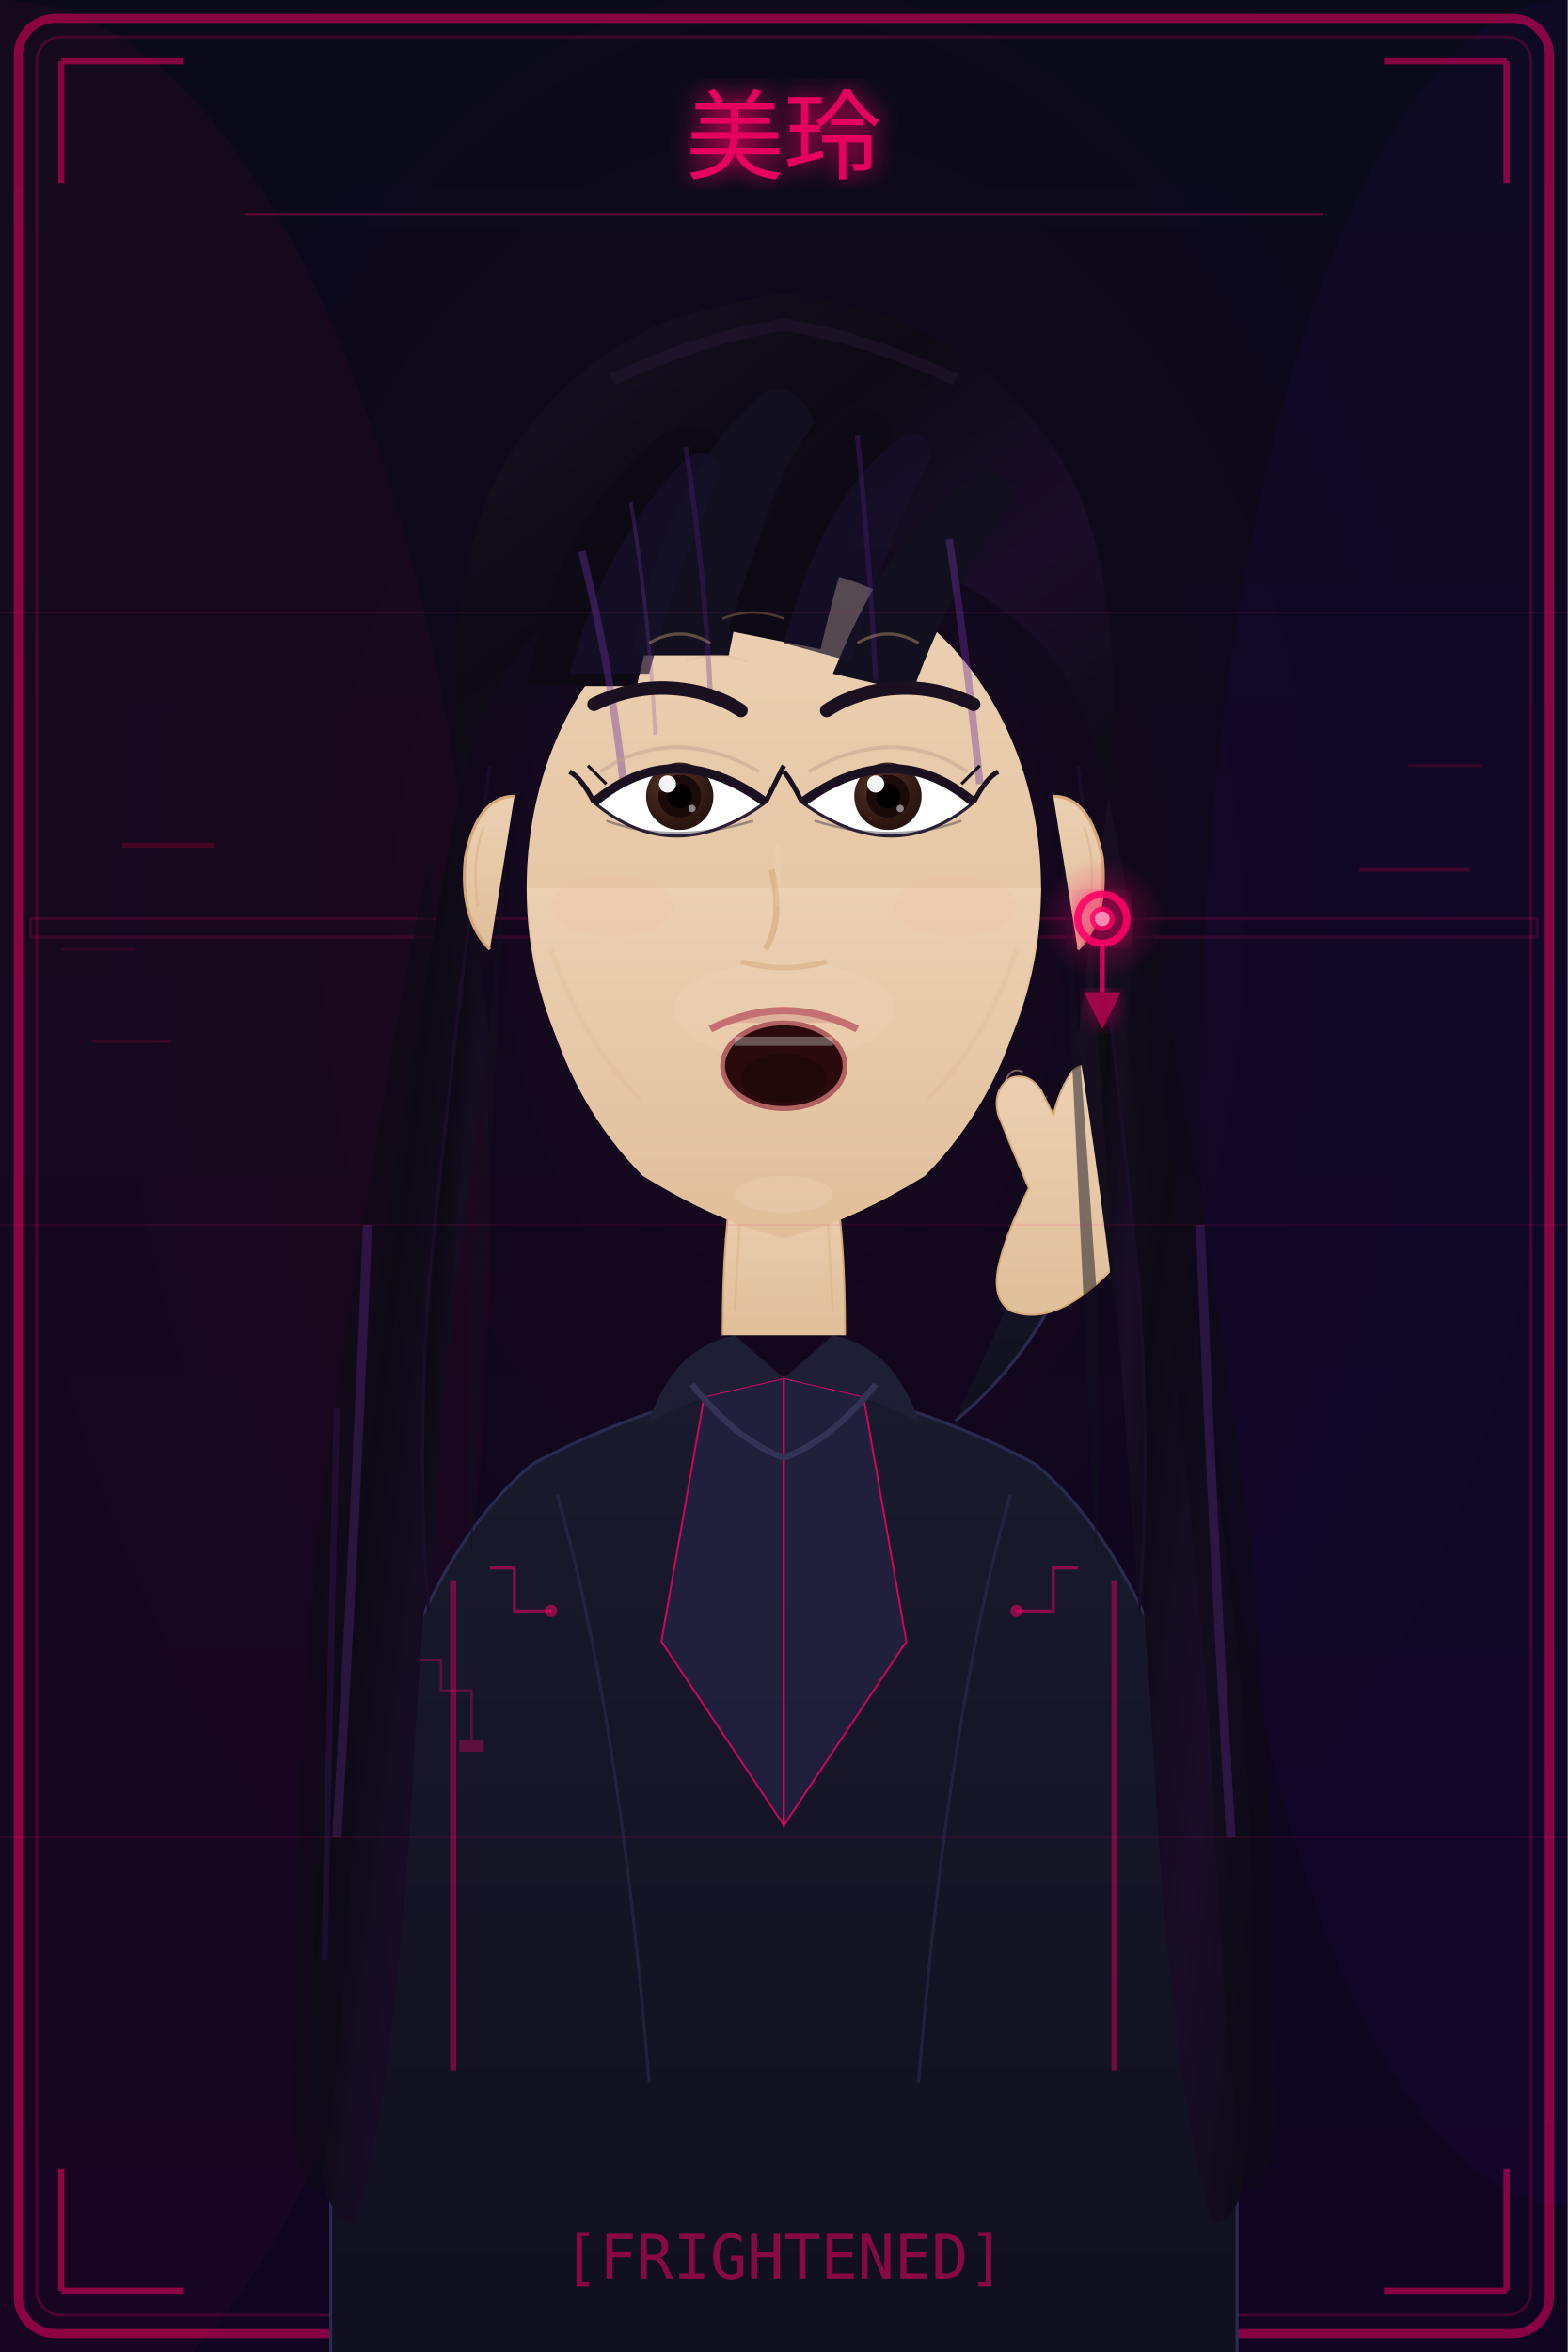
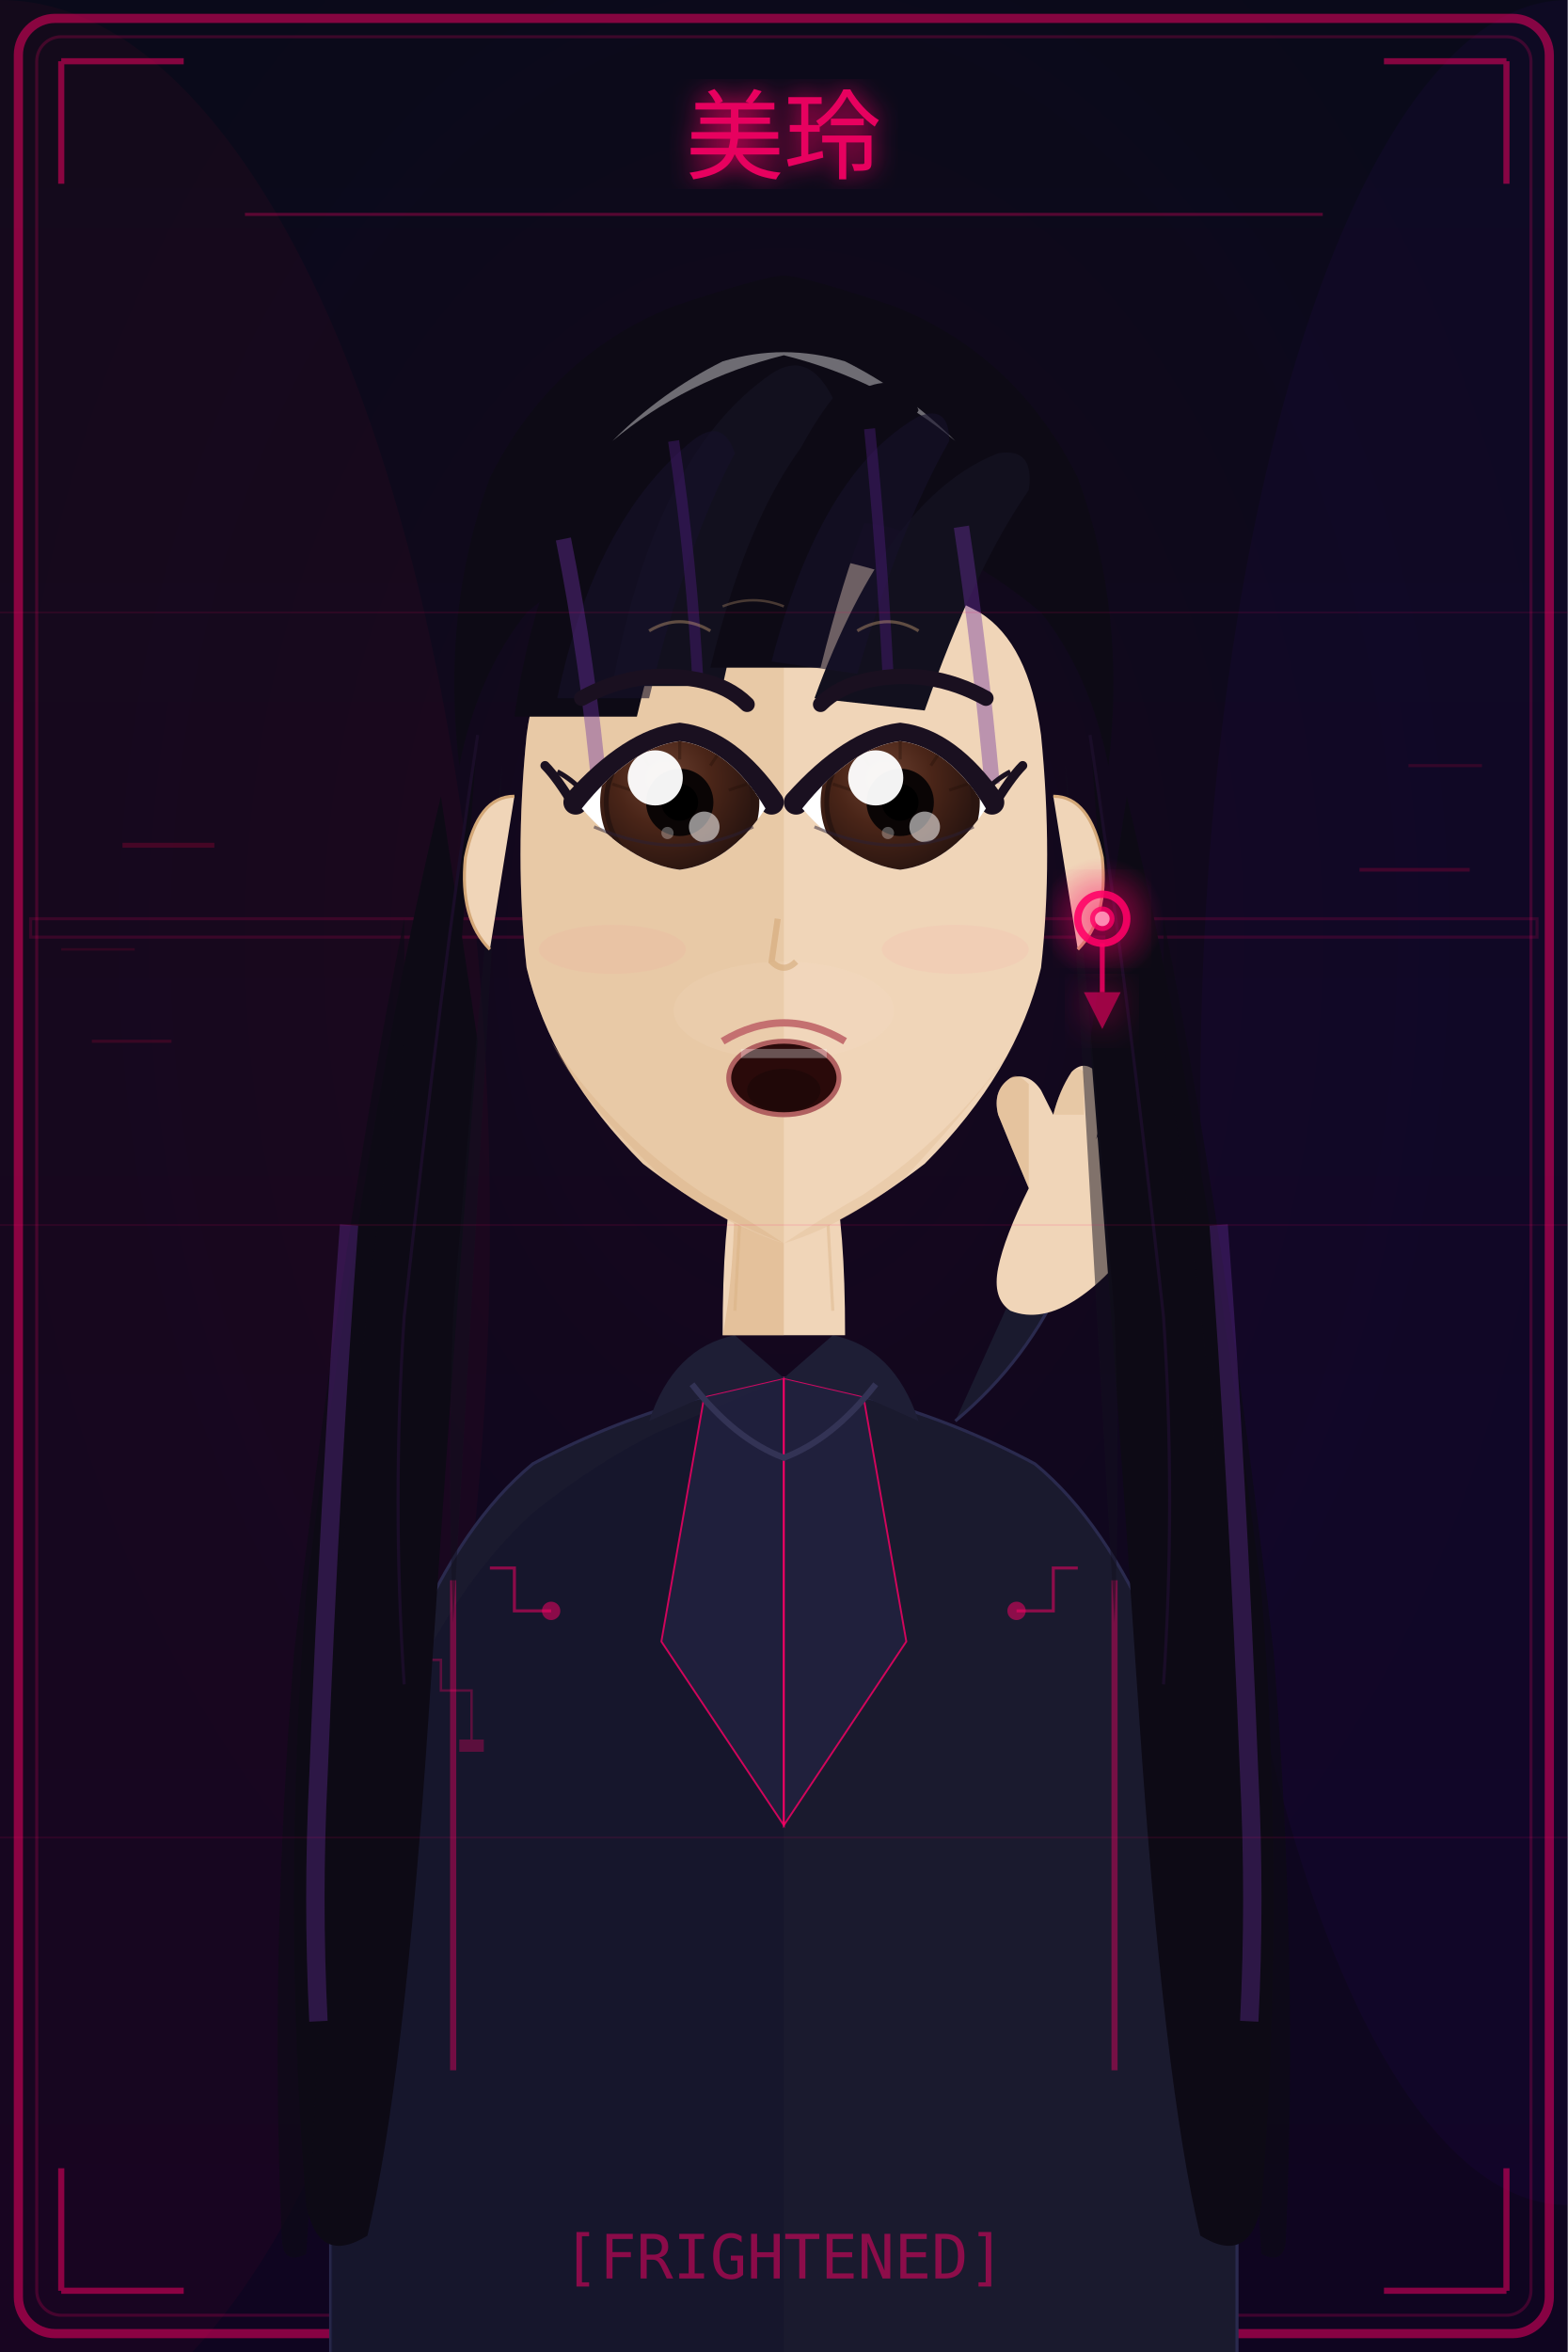
<svg xmlns="http://www.w3.org/2000/svg" width="256" height="384" viewBox="0 0 256 384">
  <defs>
    <linearGradient id="bgGrad" x1="0" y1="0" x2="0" y2="1">
      <stop offset="0%" stop-color="#0a0a1a" />
      <stop offset="100%" stop-color="#0f0520" />
    </linearGradient>
-     <linearGradient id="skinGrad" x1="0" y1="0" x2="0" y2="1">
-       <stop offset="0%" stop-color="#ecd0b2" />
-       <stop offset="100%" stop-color="#e0bf9a" />
-     </linearGradient>
-     <linearGradient id="hairGrad" x1="0" y1="0" x2="1" y2="1">
-       <stop offset="0%" stop-color="#1a1025" />
-       <stop offset="40%" stop-color="#0d0a15" />
-       <stop offset="70%" stop-color="#1a0d28" />
-       <stop offset="100%" stop-color="#0d0a15" />
-     </linearGradient>
-     <linearGradient id="jacketGrad" x1="0" y1="0" x2="0" y2="1">
-       <stop offset="0%" stop-color="#1a1a2e" />
-       <stop offset="100%" stop-color="#0f0f1e" />
-     </linearGradient>
+     <radialGradient id="irisGradL" cx="0.4" cy="0.35" r="0.6">
+       <stop offset="0%" stop-color="#6b4030" />
+       <stop offset="50%" stop-color="#4a2518" />
+       <stop offset="100%" stop-color="#2a1510" />
+     </radialGradient>
+     <radialGradient id="irisGradR" cx="0.4" cy="0.35" r="0.6">
+       <stop offset="0%" stop-color="#6b4030" />
+       <stop offset="50%" stop-color="#4a2518" />
+       <stop offset="100%" stop-color="#2a1510" />
+     </radialGradient>
    <radialGradient id="earringGlow" cx="0.5" cy="0.5" r="0.5">
      <stop offset="0%" stop-color="#ff0066" stop-opacity="0.8" />
      <stop offset="100%" stop-color="#ff0066" stop-opacity="0" />
-     </radialGradient>
-     <radialGradient id="irisGrad" cx="0.4" cy="0.35" r="0.6">
-       <stop offset="0%" stop-color="#5a3528" />
-       <stop offset="100%" stop-color="#2a1510" />
    </radialGradient>
    <radialGradient id="fearAura" cx="0.5" cy="0.4" r="0.6">
      <stop offset="0%" stop-color="#ff0033" stop-opacity="0.05" />
      <stop offset="100%" stop-color="#0a0a1a" stop-opacity="0" />
    </radialGradient>
-     <filter id="neonGlow">
-       <feGaussianBlur stdDeviation="2" result="blur" />
+     <filter id="glow" x="-50%" y="-50%" width="200%" height="200%">
+       <feGaussianBlur stdDeviation="3" result="b" />
      <feMerge>
-         <feMergeNode in="blur" />
+         <feMergeNode in="b" />
        <feMergeNode in="SourceGraphic" />
      </feMerge>
    </filter>
-     <filter id="trembleGlow">
-       <feGaussianBlur stdDeviation="1.5" result="blur" />
+     <filter id="neonGlow">
+       <feGaussianBlur stdDeviation="2" result="blur" />
      <feMerge>
        <feMergeNode in="blur" />
        <feMergeNode in="SourceGraphic" />
      </feMerge>
    </filter>
  </defs>
  <rect width="256" height="384" fill="url(#bgGrad)" />
  <rect width="256" height="384" fill="url(#fearAura)" />
  <ellipse cx="0" cy="200" rx="80" ry="200" fill="#ff0033" opacity="0.04" />
  <ellipse cx="256" cy="180" rx="60" ry="180" fill="#6600ff" opacity="0.04" />
  <rect x="3" y="3" width="250" height="378" rx="6" fill="none" stroke="#ff0066" stroke-width="1.5" opacity="0.5" />
  <rect x="6" y="6" width="244" height="372" rx="4" fill="none" stroke="#ff0066" stroke-width="0.5" opacity="0.2" />
  <rect x="5" y="150" width="246" height="3" fill="none" stroke="#ff0066" stroke-width="0.5" opacity="0.15" />
  <text x="128" y="28" font-family="monospace" font-size="16" fill="#ff0066" text-anchor="middle" filter="url(#neonGlow)" opacity="0.9">美玲</text>
  <line x1="40" y1="35" x2="216" y2="35" stroke="#ff0066" stroke-width="0.5" opacity="0.3" />
-   <path d="M54,316 Q64,258 87,239 Q100,232 115,228 L128,225 L141,228 Q156,232 169,239 Q192,258 202,316 L202,390 L54,390 Z" fill="url(#jacketGrad)" stroke="#2a2a4e" stroke-width="0.5" />
+   <path d="M54,316 Q64,258 87,239 Q100,232 115,228 L128,225 L141,228 Q156,232 169,239 Q192,258 202,316 L202,390 L54,390 Z" fill="#1a1a2e" stroke="#2a2a4e" stroke-width="0.5" />
+   <path d="M54,316 Q64,268 87,247 Q97,239 107,234 L128,225 L128,390 L54,390 Z" fill="#12122a" opacity="0.5" />
  <path d="M115,228 L108,268 L128,298 L128,225 Z" fill="#222240" stroke="#ff0066" stroke-width="0.3" opacity="0.8" />
  <path d="M141,228 L148,268 L128,298 L128,225 Z" fill="#222240" stroke="#ff0066" stroke-width="0.3" opacity="0.8" />
  <path d="M106,232 Q110,220 120,218 L128,225 L115,228 Z" fill="#1e1e35" />
  <path d="M150,232 Q146,220 136,218 L128,225 L141,228 Z" fill="#1e1e35" />
  <line x1="74" y1="258" x2="74" y2="338" stroke="#ff0066" stroke-width="1" opacity="0.4" />
  <line x1="182" y1="258" x2="182" y2="338" stroke="#ff0066" stroke-width="1" opacity="0.4" />
  <path d="M80,256 L84,256 L84,263 L90,263" fill="none" stroke="#ff0066" stroke-width="0.5" opacity="0.5" />
-   <circle cx="90" cy="263" r="1" fill="#ff0066" opacity="0.5" />
+   <circle cx="90" cy="263" r="1.5" fill="#ff0066" opacity="0.5" />
  <path d="M176,256 L172,256 L172,263 L166,263" fill="none" stroke="#ff0066" stroke-width="0.5" opacity="0.5" />
-   <circle cx="166" cy="263" r="1" fill="#ff0066" opacity="0.5" />
+   <circle cx="166" cy="263" r="1.5" fill="#ff0066" opacity="0.5" />
  <path d="M67,271 L72,271 L72,276 L77,276 L77,284" fill="none" stroke="#ff0066" stroke-width="0.4" opacity="0.3" />
  <rect x="75" y="284" width="4" height="2" fill="#ff0066" opacity="0.3" />
-   <path d="M91,244 Q101,279 106,340" fill="none" stroke="#2a2a4e" stroke-width="0.5" opacity="0.6" />
-   <path d="M165,244 Q155,279 150,340" fill="none" stroke="#2a2a4e" stroke-width="0.5" opacity="0.6" />
-   <path d="M156,232 Q168,222 174,208 Q177,198 175,190" fill="url(#jacketGrad)" stroke="#2a2a4e" stroke-width="0.5" />
-   <path d="M168,194 Q165,187 163,182 Q162,178 165,176 Q168,175 170,178 L172,182 Q173,178 175,175 Q177,173 179,175 Q181,177 180,182 L179,186 Q181,182 183,180 Q185,179 187,181 Q188,183 186,188 L183,194 Q185,192 187,191 Q189,190 190,193 Q190,196 187,200 Q182,208 176,212 Q170,216 165,214 Q162,212 163,207 Q164,202 168,194 Z" fill="url(#skinGrad)" stroke="#d4a878" stroke-width="0.3" />
-   <path d="M164,177 Q165,174 167,175" fill="none" stroke="#ddb8a0" stroke-width="0.3" opacity="0.5" />
-   <path d="M176,176 Q177,173 179,174" fill="none" stroke="#ddb8a0" stroke-width="0.3" opacity="0.5" />
-   <path d="M184,180 Q185,178 186,180" fill="none" stroke="#ddb8a0" stroke-width="0.3" opacity="0.5" />
-   <path d="M170,180 L171,179" fill="none" stroke="#d4a878" stroke-width="0.3" opacity="0.3" />
-   <path d="M179,184 L180,183" fill="none" stroke="#d4a878" stroke-width="0.3" opacity="0.3" />
+   <path d="M156,232 Q168,222 174,208 Q177,198 175,190" fill="#1a1a2e" stroke="#2a2a4e" stroke-width="0.5" />
+   <path d="M168,194 Q165,187 163,182 Q162,178 165,176 Q168,175 170,178 L172,182 Q173,178 175,175 Q177,173 179,175 Q181,177 180,182 L179,186 Q181,182 183,180 Q185,179 187,181 Q188,183 186,188 L183,194 Q185,192 187,191 Q189,190 190,193 Q190,196 187,200 Q182,208 176,212 Q170,216 165,214 Q162,212 163,207 Q164,202 168,194 Z" fill="#f0d5b8" />
+   <path d="M168,194 Q165,187 163,182 Q162,178 165,176 Q166,175 168,177 L168,194 Z" fill="#d4a878" opacity="0.4" />
+   <path d="M172,182 Q173,178 175,175 Q176,174 177,175 L177,182 Z" fill="#d4a878" opacity="0.3" />
  <path d="M113,226 Q120,235 128,238 Q136,235 143,226" fill="none" stroke="#333355" stroke-width="1" />
-   <path d="M118,218 Q118,200 120,192 L136,192 Q138,200 138,218" fill="url(#skinGrad)" stroke="#d4a878" stroke-width="0.3" />
-   <line x1="121" y1="196" x2="120" y2="214" stroke="#d4a878" stroke-width="0.4" opacity="0.35" />
-   <line x1="135" y1="196" x2="136" y2="214" stroke="#d4a878" stroke-width="0.4" opacity="0.35" />
-   <path d="M124,200 Q128,204 132,200" fill="none" stroke="#d4a878" stroke-width="0.3" opacity="0.2" />
-   <path d="M75,130 Q65,180 55,260 Q50,300 52,350 Q53,363 58,363 Q65,340 68,280 Q72,220 80,170 Z" fill="url(#hairGrad)" />
-   <path d="M181,130 Q191,180 201,260 Q206,300 204,350 Q203,363 198,363 Q191,340 188,280 Q184,220 176,170 Z" fill="url(#hairGrad)" />
-   <path d="M70,140 Q60,190 52,250 Q48,290 48,340 Q47,355 52,358 Q56,340 58,290 Q62,230 72,170 Z" fill="#0d0a15" opacity="0.6" />
-   <path d="M186,140 Q196,190 204,250 Q208,290 208,340 Q209,355 204,358 Q200,340 198,290 Q194,230 184,170 Z" fill="#0d0a15" opacity="0.6" />
-   <path d="M60,200 Q58,250 55,300" fill="none" stroke="#6b2fa0" stroke-width="1.5" opacity="0.3" />
-   <path d="M196,200 Q198,250 201,300" fill="none" stroke="#6b2fa0" stroke-width="1.5" opacity="0.3" />
-   <path d="M55,230 Q54,270 53,320" fill="none" stroke="#5a1f90" stroke-width="1" opacity="0.2" />
-   <ellipse cx="128" cy="145" rx="42" ry="52" fill="url(#skinGrad)" />
-   <path d="M86,145 Q88,175 105,192 Q118,200 128,202 Q138,200 151,192 Q168,175 170,145" fill="url(#skinGrad)" />
+   <path d="M118,218 Q118,200 120,192 L136,192 Q138,200 138,218" fill="#f0d5b8" />
+   <path d="M118,218 Q120,208 120,192 L128,192 L128,218 Z" fill="#d4a878" opacity="0.45" />
+   <line x1="121" y1="196" x2="120" y2="214" stroke="#d4a878" stroke-width="0.5" opacity="0.35" />
+   <line x1="135" y1="196" x2="136" y2="214" stroke="#d4a878" stroke-width="0.5" opacity="0.35" />
+   <path d="M72,130 Q60,180 50,260 Q46,310 50,360 Q52,370 60,365 Q66,340 70,280 Q74,220 78,170 Z" fill="#0d0a15" />
+   <path d="M184,130 Q196,180 206,260 Q210,310 206,360 Q204,370 196,365 Q190,340 186,280 Q182,220 178,170 Z" fill="#0d0a15" />
+   <path d="M66,150 Q56,200 48,270 Q44,320 46,365 Q46,370 50,368 Q52,340 54,280 Q58,220 66,170 Z" fill="#0d0a15" opacity="0.7" />
+   <path d="M190,150 Q200,200 208,270 Q212,320 210,365 Q210,370 206,368 Q204,340 202,280 Q198,220 190,170 Z" fill="#0d0a15" opacity="0.7" />
+   <path d="M57,200 Q54,240 52,290 Q51,310 52,330" fill="none" stroke="#6b2fa0" stroke-width="3" opacity="0.35" />
+   <path d="M199,200 Q202,240 204,290 Q205,310 204,330" fill="none" stroke="#6b2fa0" stroke-width="3" opacity="0.35" />
+   <path d="M86,120 Q84,140 86,158 Q90,175 105,190 Q118,200 128,203 Q138,200 151,190 Q166,175 170,158 Q172,140 170,120 Q168,105 160,100 Q145,92 128,90 Q111,92 96,100 Q88,105 86,120 Z" fill="#f0d5b8" />
+   <path d="M86,120 Q84,140 86,158 Q90,175 105,190 Q115,198 128,203 L128,90 Q111,92 96,100 Q88,105 86,120 Z" fill="#d4a878" opacity="0.28" />
  <ellipse cx="128" cy="165" rx="18" ry="8" fill="#f5e0cc" opacity="0.15" />
-   <ellipse cx="128" cy="195" rx="8" ry="3" fill="#f5dcc5" opacity="0.2" />
-   <path d="M90,155 Q95,170 105,180" fill="none" stroke="#d4a878" stroke-width="0.8" opacity="0.15" />
-   <path d="M166,155 Q161,170 151,180" fill="none" stroke="#d4a878" stroke-width="0.8" opacity="0.15" />
-   <path d="M75,130 Q72,100 80,80 Q90,60 110,52 Q125,48 128,48 Q131,48 146,52 Q166,60 176,80 Q184,100 181,130 Q178,115 170,105 Q160,95 145,90 Q128,87 111,90 Q96,95 86,105 Q78,115 75,130 Z" fill="url(#hairGrad)" />
-   <path d="M100,62 Q115,55 128,53 Q141,55 156,62" fill="none" stroke="#2a1838" stroke-width="2" opacity="0.4" />
-   <path d="M86,112 Q91,84 108,71 Q115,67 120,74 Q109,89 104,112 Z" fill="#0d0a15" />
-   <path d="M103,107 Q109,77 125,64 Q130,62 133,69 Q124,81 119,107 Z" fill="#12101e" />
-   <path d="M119,103 Q127,74 140,67 Q145,66 146,71 Q139,84 134,106 Z" fill="#0d0a15" />
-   <path d="M136,110 Q147,83 161,77 Q166,77 165,83 Q156,94 149,113 Z" fill="#12101e" />
-   <path d="M93,110 Q99,88 112,75 Q116,72 118,77 Q111,91 106,110 Z" fill="#15102a" opacity="0.7" />
-   <path d="M128,105 Q135,79 148,71 Q152,70 152,75 Q145,87 139,108 Z" fill="#15102a" opacity="0.7" />
-   <path d="M95,90 Q100,110 102,130" fill="none" stroke="#6b2fa0" stroke-width="1.2" opacity="0.4" />
-   <path d="M155,88 Q158,108 160,128" fill="none" stroke="#6b2fa0" stroke-width="1.2" opacity="0.4" />
-   <path d="M112,73 Q115,93 116,113" fill="none" stroke="#5a1f90" stroke-width="0.8" opacity="0.3" />
-   <path d="M140,71 Q142,91 143,111" fill="none" stroke="#5a1f90" stroke-width="0.8" opacity="0.3" />
-   <path d="M103,82 Q106,100 107,120" fill="none" stroke="#7b3fb0" stroke-width="0.6" opacity="0.25" />
-   <path d="M80,125 Q75,160 70,210 Q68,240 70,263" fill="url(#hairGrad)" stroke="#1a0d28" stroke-width="0.5" />
-   <path d="M176,125 Q181,160 186,210 Q188,240 186,263" fill="url(#hairGrad)" stroke="#1a0d28" stroke-width="0.5" />
-   <path d="M83,130 Q80,165 77,210 Q76,235 77,255" fill="#12101e" opacity="0.5" />
-   <path d="M173,130 Q176,165 179,210 Q180,235 179,255" fill="#12101e" opacity="0.5" />
-   <path d="M97,115 Q105,111 114,113 Q118,114 121,116" fill="none" stroke="#1a1020" stroke-width="2.2" stroke-linecap="round" />
-   <path d="M135,116 Q138,114 142,113 Q151,111 159,115" fill="none" stroke="#1a1020" stroke-width="2.2" stroke-linecap="round" />
-   <path d="M99,114 Q106,110.5 113,112.5" fill="none" stroke="#1a1020" stroke-width="1" opacity="0.3" />
-   <path d="M143,112.5 Q150,110.5 157,114" fill="none" stroke="#1a1020" stroke-width="1" opacity="0.3" />
-   <path d="M106,105 Q111,102 116,105" fill="none" stroke="#d4a878" stroke-width="0.5" opacity="0.4" />
-   <path d="M140,105 Q145,102 150,105" fill="none" stroke="#d4a878" stroke-width="0.5" opacity="0.4" />
-   <path d="M118,101 Q123,99 128,101" fill="none" stroke="#d4a878" stroke-width="0.4" opacity="0.3" />
-   <path d="M112,108 Q117,106 122,108" fill="none" stroke="#d4a878" stroke-width="0.3" opacity="0.2" />
-   <path d="M97,131 Q110,120 125,131 Q110,142 97,131 Z" fill="white" stroke="#2a2035" stroke-width="0.5" />
-   <ellipse cx="111" cy="130" rx="5.5" ry="5.5" fill="url(#irisGrad)" />
-   <circle cx="111" cy="130" r="3.5" fill="#1a0a0a" />
-   <circle cx="111" cy="130" r="2" fill="#000000" />
-   <circle cx="109" cy="128" r="1.4" fill="white" opacity="0.95" />
-   <circle cx="113" cy="132" r="0.6" fill="white" opacity="0.5" />
-   <path d="M98,126 Q110,118 124,126" fill="none" stroke="#c4a090" stroke-width="0.6" opacity="0.5" />
-   <path d="M97,131 Q95,127 93,126" fill="none" stroke="#1a1020" stroke-width="0.8" />
-   <path d="M125,131 Q127,127 128,125" fill="none" stroke="#1a1020" stroke-width="0.8" />
-   <path d="M99,128 Q97,126 96,125" fill="none" stroke="#1a1020" stroke-width="0.5" />
-   <path d="M97,131 Q110,120 125,131" fill="none" stroke="#1a1020" stroke-width="1.5" />
-   <path d="M99,134 Q110,138 123,134" fill="none" stroke="#2a2035" stroke-width="0.4" opacity="0.4" />
-   <path d="M131,131 Q146,120 159,131 Q146,142 131,131 Z" fill="white" stroke="#2a2035" stroke-width="0.5" />
-   <ellipse cx="145" cy="130" rx="5.5" ry="5.5" fill="url(#irisGrad)" />
-   <circle cx="145" cy="130" r="3.5" fill="#1a0a0a" />
-   <circle cx="145" cy="130" r="2" fill="#000000" />
-   <circle cx="143" cy="128" r="1.4" fill="white" opacity="0.95" />
-   <circle cx="147" cy="132" r="0.6" fill="white" opacity="0.5" />
-   <path d="M132,126 Q146,118 158,126" fill="none" stroke="#c4a090" stroke-width="0.6" opacity="0.5" />
-   <path d="M131,131 Q129,127 128,126" fill="none" stroke="#1a1020" stroke-width="0.8" />
-   <path d="M159,131 Q161,127 163,126" fill="none" stroke="#1a1020" stroke-width="0.8" />
-   <path d="M157,128 Q159,126 160,125" fill="none" stroke="#1a1020" stroke-width="0.5" />
-   <path d="M131,131 Q146,120 159,131" fill="none" stroke="#1a1020" stroke-width="1.5" />
-   <path d="M133,134 Q146,138 157,134" fill="none" stroke="#2a2035" stroke-width="0.4" opacity="0.4" />
-   <path d="M126,142 Q128,150 125,155" fill="none" stroke="#d4a878" stroke-width="1" opacity="0.6" />
-   <path d="M121,157 Q128,159 135,157" fill="none" stroke="#d4a878" stroke-width="0.9" opacity="0.5" />
-   <line x1="127" y1="138" x2="127" y2="148" stroke="#f5dcc5" stroke-width="0.8" opacity="0.2" />
-   <path d="M116,168 Q122,165 128,165 Q134,165 140,168" fill="none" stroke="#c47070" stroke-width="1.2" />
-   <ellipse cx="128" cy="174" rx="10" ry="7" fill="#2a0a0a" stroke="#b06060" stroke-width="0.8" />
-   <path d="M120,170 L136,170" fill="none" stroke="white" stroke-width="1.5" opacity="0.3" />
-   <path d="M120,167 Q124,164 128,165 Q132,164 136,167" fill="#c47070" opacity="0.3" />
-   <ellipse cx="128" cy="176" rx="7" ry="4" fill="#150505" opacity="0.5" />
-   <ellipse cx="100" cy="148" rx="10" ry="5" fill="#ff6688" opacity="0.04" />
-   <ellipse cx="156" cy="148" rx="10" ry="5" fill="#ff6688" opacity="0.04" />
-   <path d="M84,130 Q78,130 76,140 Q75,150 80,155" fill="url(#skinGrad)" stroke="#d4a878" stroke-width="0.5" />
-   <path d="M79,135 Q77,140 78,148" fill="none" stroke="#d4a878" stroke-width="0.4" opacity="0.4" />
-   <path d="M172,130 Q178,130 180,140 Q181,150 176,155" fill="url(#skinGrad)" stroke="#d4a878" stroke-width="0.5" />
-   <path d="M177,135 Q179,140 178,148" fill="none" stroke="#d4a878" stroke-width="0.4" opacity="0.4" />
-   <circle cx="180" cy="150" r="4" fill="none" stroke="#ff0066" stroke-width="1.2" filter="url(#neonGlow)" opacity="0.9" />
+   <path d="M90,170 Q100,185 115,195 Q122,199 128,203 Q118,200 108,192 Q95,180 90,170 Z" fill="#d4a878" opacity="0.3" />
+   <path d="M166,170 Q156,185 141,195 Q134,199 128,203 Q138,200 148,192 Q161,178 166,170 Z" fill="#d4a878" opacity="0.2" />
+   <ellipse cx="100" cy="155" rx="12" ry="4" fill="#ff6688" opacity="0.06" />
+   <ellipse cx="156" cy="155" rx="12" ry="4" fill="#ff6688" opacity="0.06" />
+   <path d="M75,125 Q72,100 80,78 Q90,58 110,50 Q125,45 128,45 Q131,45 146,50 Q166,58 176,78 Q184,100 181,125 Q178,110 170,100 Q158,90 145,86 Q128,83 111,86 Q98,90 86,100 Q78,110 75,125 Z" fill="#0d0a15" />
+   <path d="M100,72 Q112,62 128,58 Q144,62 156,72 Q148,64 138,59 Q128,56 118,59 Q108,64 100,72 Z" fill="white" opacity="0.4" />
+   <path d="M84,117 Q89,82 108,67 Q116,62 122,71 Q111,87 104,117 Z" fill="#0d0a15" />
+   <path d="M100,112 Q107,74 126,61 Q132,57 136,65 Q125,79 118,112 Z" fill="#12101e" />
+   <path d="M116,109 Q125,72 142,63 Q148,61 150,67 Q141,81 134,109 Z" fill="#0d0a15" />
+   <path d="M133,114 Q145,81 163,74 Q169,73 168,80 Q159,93 151,116 Z" fill="#12101e" />
+   <path d="M91,114 Q97,85 113,72 Q118,68 120,74 Q112,89 106,114 Z" fill="#15102a" opacity="0.6" />
+   <path d="M126,108 Q134,77 150,68 Q155,66 155,72 Q147,86 140,110 Z" fill="#15102a" opacity="0.6" />
+   <path d="M92,88 Q96,108 98,130" fill="none" stroke="#6b2fa0" stroke-width="2.5" opacity="0.4" />
+   <path d="M157,86 Q160,106 162,128" fill="none" stroke="#6b2fa0" stroke-width="2.5" opacity="0.4" />
+   <path d="M110,72 Q113,92 114,112" fill="none" stroke="#5a1f90" stroke-width="1.8" opacity="0.35" />
+   <path d="M142,70 Q144,90 145,110" fill="none" stroke="#5a1f90" stroke-width="1.8" opacity="0.35" />
+   <path d="M78,120 Q72,160 66,215 Q64,245 66,275" fill="#0d0a15" stroke="#1a0d28" stroke-width="0.5" />
+   <path d="M178,120 Q184,160 190,215 Q192,245 190,275" fill="#0d0a15" stroke="#1a0d28" stroke-width="0.5" />
+   <path d="M82,125 Q78,165 74,215 Q73,240 74,265" fill="#12101e" opacity="0.5" />
+   <path d="M174,125 Q178,165 182,215 Q183,240 182,265" fill="#12101e" opacity="0.5" />
+   <path d="M94,131 Q103,121 111,120 Q119,121 126,131" fill="none" stroke="#1a1020" stroke-width="4" stroke-linecap="round" />
+   <path d="M95,132 Q103,122 111,121 Q119,122 125,132 Q119,141 111,142 Q103,141 95,132 Z" fill="white" />
+   <clipPath id="eyeClipL">
+     <path d="M95,132 Q103,122 111,121 Q119,122 125,132 Q119,141 111,142 Q103,141 95,132 Z" />
+   </clipPath>
+   <circle cx="111" cy="131" r="13" fill="url(#irisGradL)" clip-path="url(#eyeClipL)" />
+   <circle cx="111" cy="131" r="12" fill="none" stroke="#2a1510" stroke-width="0.8" clip-path="url(#eyeClipL)" />
+   <line x1="111" y1="120" x2="111" y2="124" stroke="#1a0a05" stroke-width="0.5" opacity="0.3" clip-path="url(#eyeClipL)" />
+   <line x1="118" y1="122" x2="116" y2="125" stroke="#1a0a05" stroke-width="0.5" opacity="0.3" clip-path="url(#eyeClipL)" />
+   <line x1="104" y1="122" x2="106" y2="125" stroke="#1a0a05" stroke-width="0.5" opacity="0.3" clip-path="url(#eyeClipL)" />
+   <line x1="122" y1="128" x2="119" y2="129" stroke="#1a0a05" stroke-width="0.5" opacity="0.3" clip-path="url(#eyeClipL)" />
+   <line x1="100" y1="128" x2="103" y2="129" stroke="#1a0a05" stroke-width="0.5" opacity="0.3" clip-path="url(#eyeClipL)" />
+   <circle cx="111" cy="131" r="5.5" fill="#0a0505" clip-path="url(#eyeClipL)" />
+   <circle cx="111" cy="131" r="3" fill="#000000" clip-path="url(#eyeClipL)" />
+   <circle cx="107" cy="127" r="4.5" fill="white" opacity="0.95" clip-path="url(#eyeClipL)" />
+   <circle cx="115" cy="135" r="2.5" fill="white" opacity="0.55" clip-path="url(#eyeClipL)" />
+   <circle cx="109" cy="136" r="1" fill="white" opacity="0.3" clip-path="url(#eyeClipL)" />
+   <path d="M94,132 Q91,127 89,125" fill="none" stroke="#1a1020" stroke-width="1.5" stroke-linecap="round" />
+   <path d="M95,129 Q93,127 91,126" fill="none" stroke="#1a1020" stroke-width="0.8" />
+   <path d="M97,135 Q111,141 123,135" fill="none" stroke="#2a2035" stroke-width="0.5" opacity="0.5" />
+   <path d="M130,131 Q139,121 147,120 Q155,121 162,131" fill="none" stroke="#1a1020" stroke-width="4" stroke-linecap="round" />
+   <path d="M131,132 Q139,122 147,121 Q155,122 161,132 Q155,141 147,142 Q139,141 131,132 Z" fill="white" />
+   <clipPath id="eyeClipR">
+     <path d="M131,132 Q139,122 147,121 Q155,122 161,132 Q155,141 147,142 Q139,141 131,132 Z" />
+   </clipPath>
+   <circle cx="147" cy="131" r="13" fill="url(#irisGradR)" clip-path="url(#eyeClipR)" />
+   <circle cx="147" cy="131" r="12" fill="none" stroke="#2a1510" stroke-width="0.8" clip-path="url(#eyeClipR)" />
+   <line x1="147" y1="120" x2="147" y2="124" stroke="#1a0a05" stroke-width="0.5" opacity="0.3" clip-path="url(#eyeClipR)" />
+   <line x1="154" y1="122" x2="152" y2="125" stroke="#1a0a05" stroke-width="0.5" opacity="0.3" clip-path="url(#eyeClipR)" />
+   <line x1="140" y1="122" x2="142" y2="125" stroke="#1a0a05" stroke-width="0.5" opacity="0.3" clip-path="url(#eyeClipR)" />
+   <line x1="158" y1="128" x2="155" y2="129" stroke="#1a0a05" stroke-width="0.5" opacity="0.3" clip-path="url(#eyeClipR)" />
+   <line x1="136" y1="128" x2="139" y2="129" stroke="#1a0a05" stroke-width="0.5" opacity="0.3" clip-path="url(#eyeClipR)" />
+   <circle cx="147" cy="131" r="5.5" fill="#0a0505" clip-path="url(#eyeClipR)" />
+   <circle cx="147" cy="131" r="3" fill="#000000" clip-path="url(#eyeClipR)" />
+   <circle cx="143" cy="127" r="4.5" fill="white" opacity="0.95" clip-path="url(#eyeClipR)" />
+   <circle cx="151" cy="135" r="2.5" fill="white" opacity="0.55" clip-path="url(#eyeClipR)" />
+   <circle cx="145" cy="136" r="1" fill="white" opacity="0.3" clip-path="url(#eyeClipR)" />
+   <path d="M162,132 Q165,127 167,125" fill="none" stroke="#1a1020" stroke-width="1.5" stroke-linecap="round" />
+   <path d="M161,129 Q163,127 165,126" fill="none" stroke="#1a1020" stroke-width="0.8" />
+   <path d="M133,135 Q147,141 159,135" fill="none" stroke="#2a2035" stroke-width="0.5" opacity="0.5" />
+   <path d="M95,114 Q104,109 114,111 Q119,112 122,115" fill="none" stroke="#1a1020" stroke-width="2.5" stroke-linecap="round" />
+   <path d="M134,115 Q137,112 142,111 Q152,109 161,114" fill="none" stroke="#1a1020" stroke-width="2.5" stroke-linecap="round" />
+   <path d="M106,103 Q111,100 116,103" fill="none" stroke="#d4a878" stroke-width="0.5" opacity="0.4" />
+   <path d="M140,103 Q145,100 150,103" fill="none" stroke="#d4a878" stroke-width="0.5" opacity="0.4" />
+   <path d="M118,99 Q123,97 128,99" fill="none" stroke="#d4a878" stroke-width="0.4" opacity="0.3" />
+   <path d="M127,150 L126,157 Q128,159 130,157" fill="none" stroke="#d4a878" stroke-width="1" opacity="0.6" />
+   <path d="M118,170 Q123,167 128,167 Q133,167 138,170" fill="none" stroke="#c47070" stroke-width="1.2" />
+   <ellipse cx="128" cy="176" rx="9" ry="6" fill="#2a0a0a" stroke="#b06060" stroke-width="0.8" />
+   <path d="M121,172 L135,172" fill="none" stroke="white" stroke-width="1.5" opacity="0.3" />
+   <ellipse cx="128" cy="178" rx="6" ry="3.5" fill="#150505" opacity="0.5" />
+   <path d="M84,130 Q78,130 76,140 Q75,150 80,155" fill="#f0d5b8" stroke="#d4a878" stroke-width="0.5" />
+   <path d="M172,130 Q178,130 180,140 Q181,150 176,155" fill="#f0d5b8" stroke="#d4a878" stroke-width="0.5" />
+   <circle cx="180" cy="150" r="4" fill="none" stroke="#ff0066" stroke-width="1.2" filter="url(#glow)" opacity="0.9" />
  <circle cx="180" cy="150" r="2" fill="#ff0066" opacity="0.8" />
  <circle cx="180" cy="150" r="10" fill="url(#earringGlow)" opacity="0.5" />
  <line x1="180" y1="154" x2="180" y2="162" stroke="#ff0066" stroke-width="0.8" opacity="0.8" />
-   <path d="M177,162 L180,168 L183,162 Z" fill="#ff0066" opacity="0.6" filter="url(#neonGlow)" />
+   <path d="M177,162 L180,168 L183,162 Z" fill="#ff0066" opacity="0.6" filter="url(#glow)" />
  <circle cx="180" cy="150" r="1.2" fill="#ff99bb" opacity="0.9" />
  <line x1="0" y1="100" x2="256" y2="100" stroke="#ff0066" stroke-width="0.3" opacity="0.1" />
  <line x1="0" y1="200" x2="256" y2="200" stroke="#ff0066" stroke-width="0.3" opacity="0.1" />
  <line x1="0" y1="300" x2="256" y2="300" stroke="#ff0066" stroke-width="0.3" opacity="0.1" />
  <line x1="20" y1="138" x2="35" y2="138" stroke="#ff0044" stroke-width="0.8" opacity="0.2" />
  <line x1="222" y1="142" x2="240" y2="142" stroke="#ff0044" stroke-width="0.6" opacity="0.2" />
  <line x1="15" y1="170" x2="28" y2="170" stroke="#ff0044" stroke-width="0.5" opacity="0.15" />
  <line x1="230" y1="125" x2="242" y2="125" stroke="#ff0044" stroke-width="0.5" opacity="0.15" />
  <line x1="10" y1="155" x2="22" y2="155" stroke="#ff0044" stroke-width="0.4" opacity="0.12" />
  <path d="M10,10 L30,10 M10,10 L10,30" fill="none" stroke="#ff0066" stroke-width="1" opacity="0.5" />
  <path d="M246,10 L226,10 M246,10 L246,30" fill="none" stroke="#ff0066" stroke-width="1" opacity="0.5" />
  <path d="M10,374 L30,374 M10,374 L10,354" fill="none" stroke="#ff0066" stroke-width="1" opacity="0.5" />
  <path d="M246,374 L226,374 M246,374 L246,354" fill="none" stroke="#ff0066" stroke-width="1" opacity="0.5" />
  <text x="128" y="372" font-family="monospace" font-size="10" fill="#ff0066" text-anchor="middle" opacity="0.5">[FRIGHTENED]</text>
</svg>
